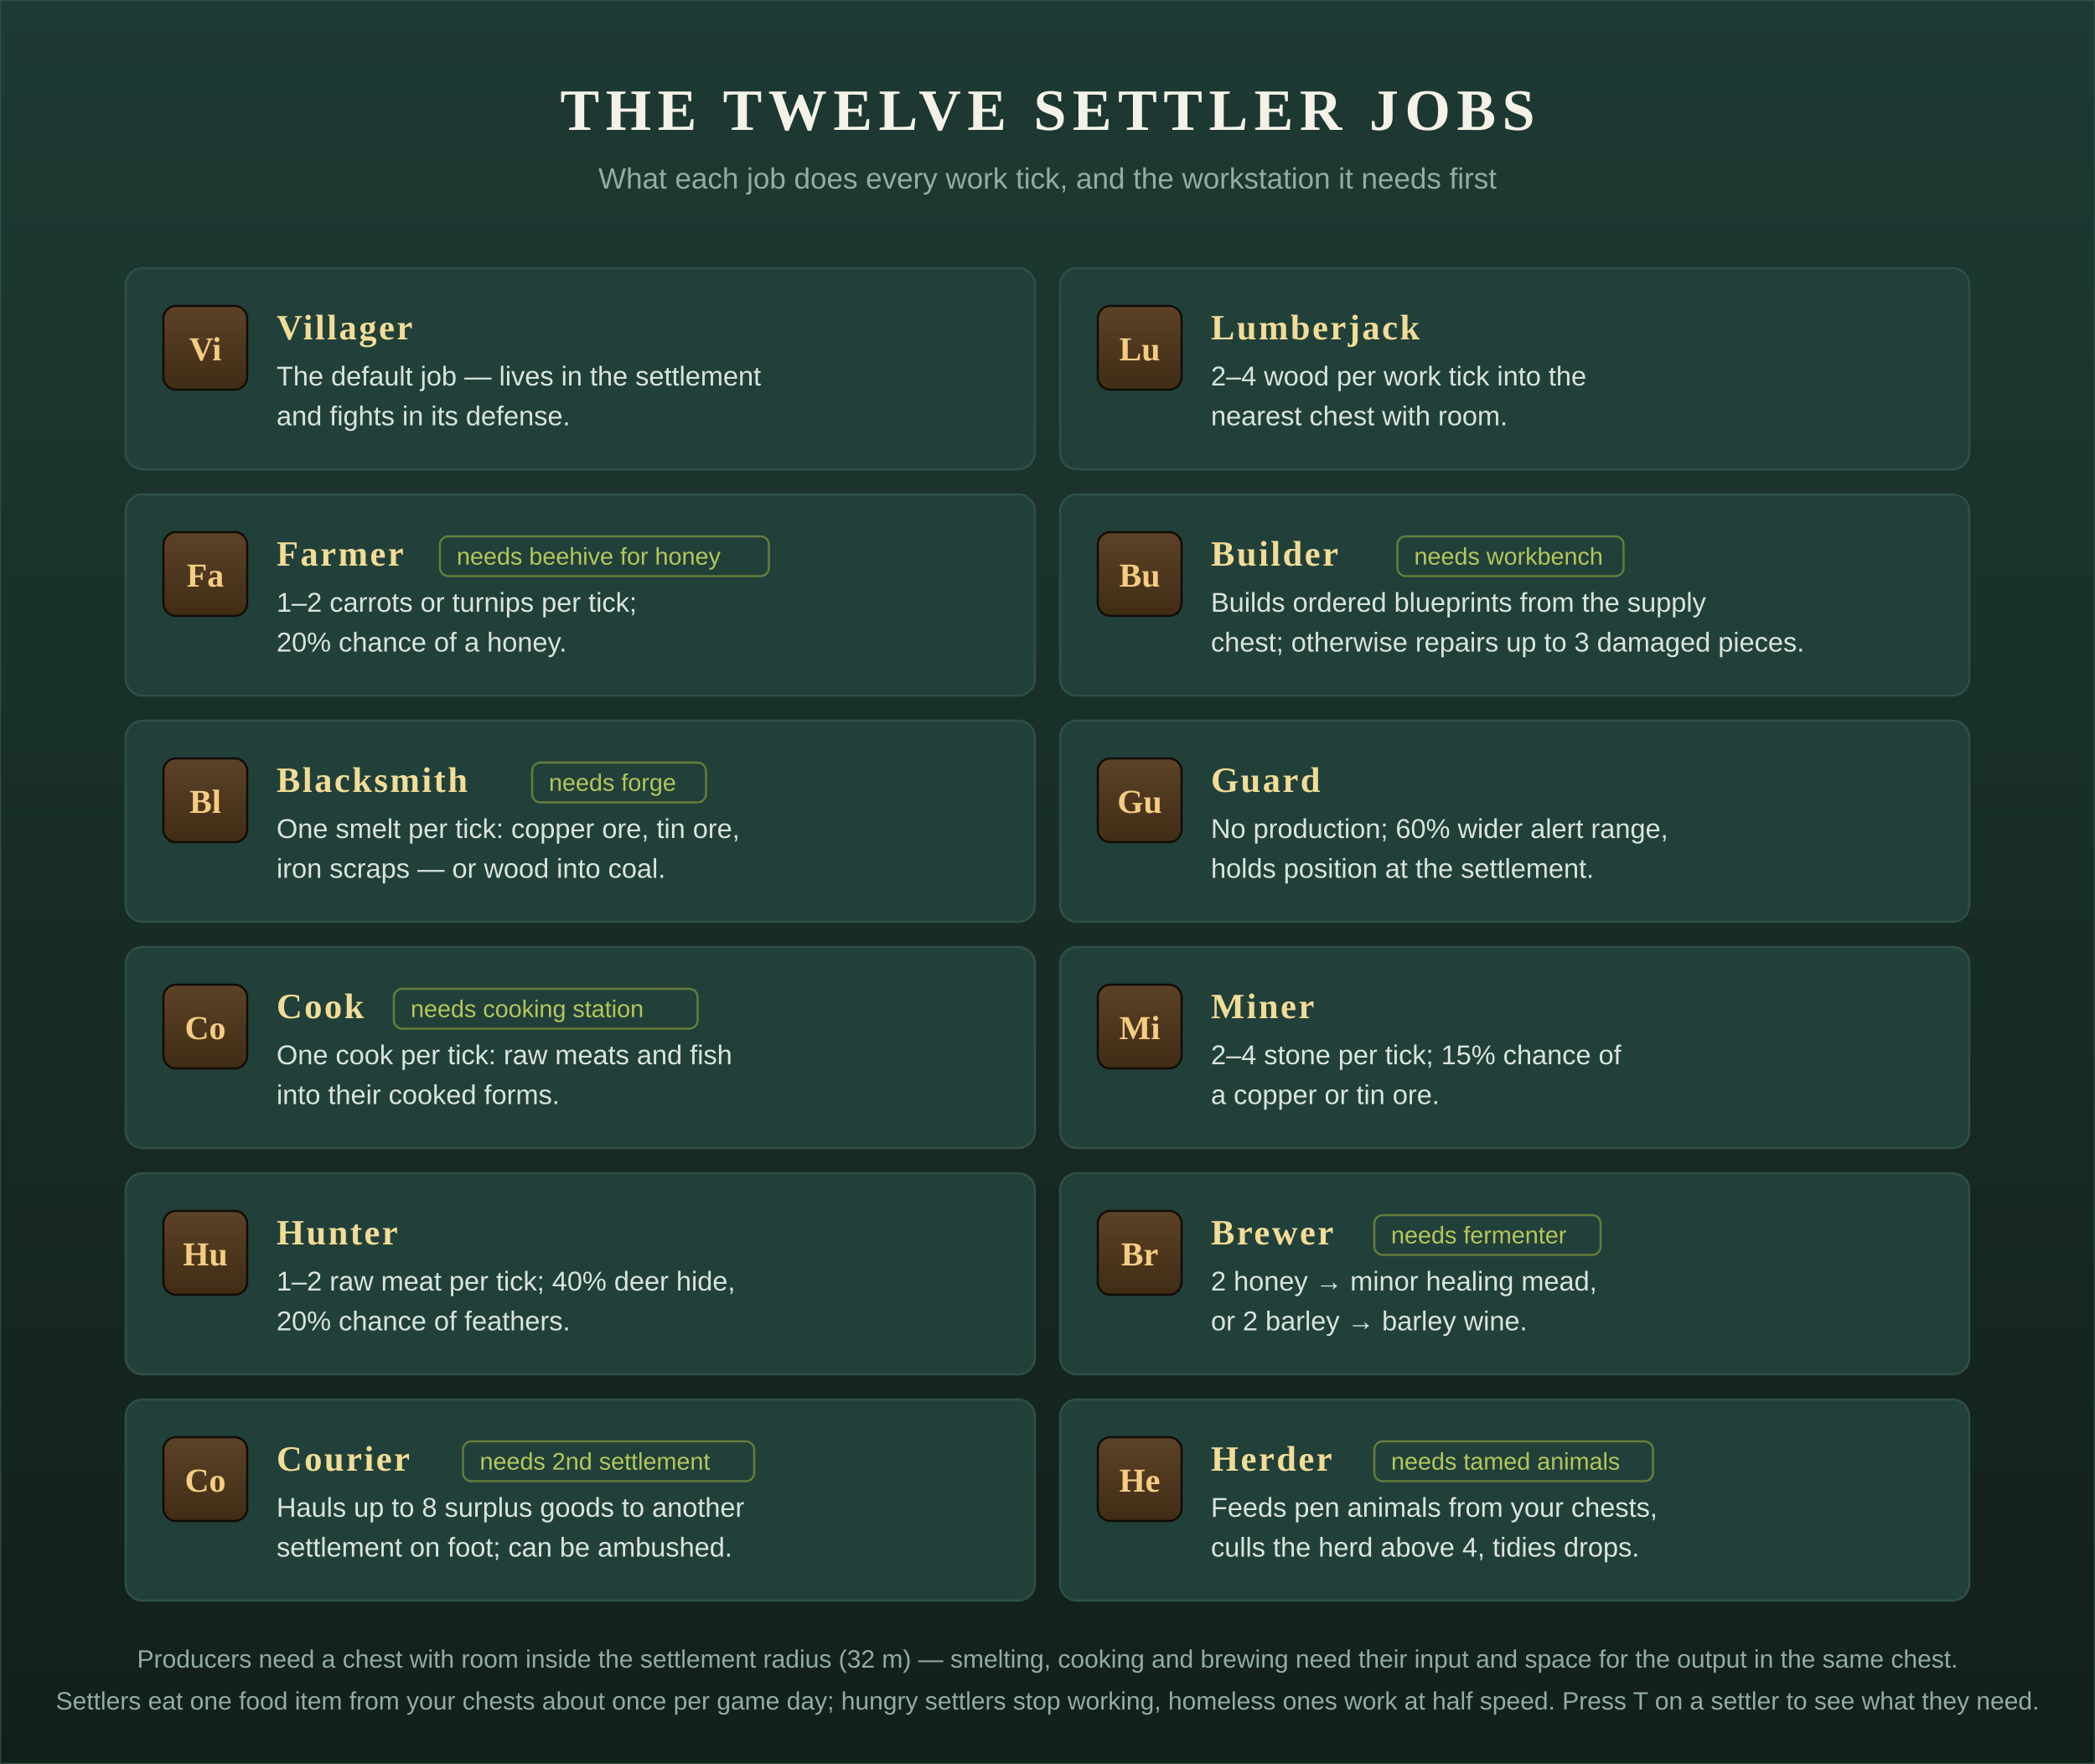
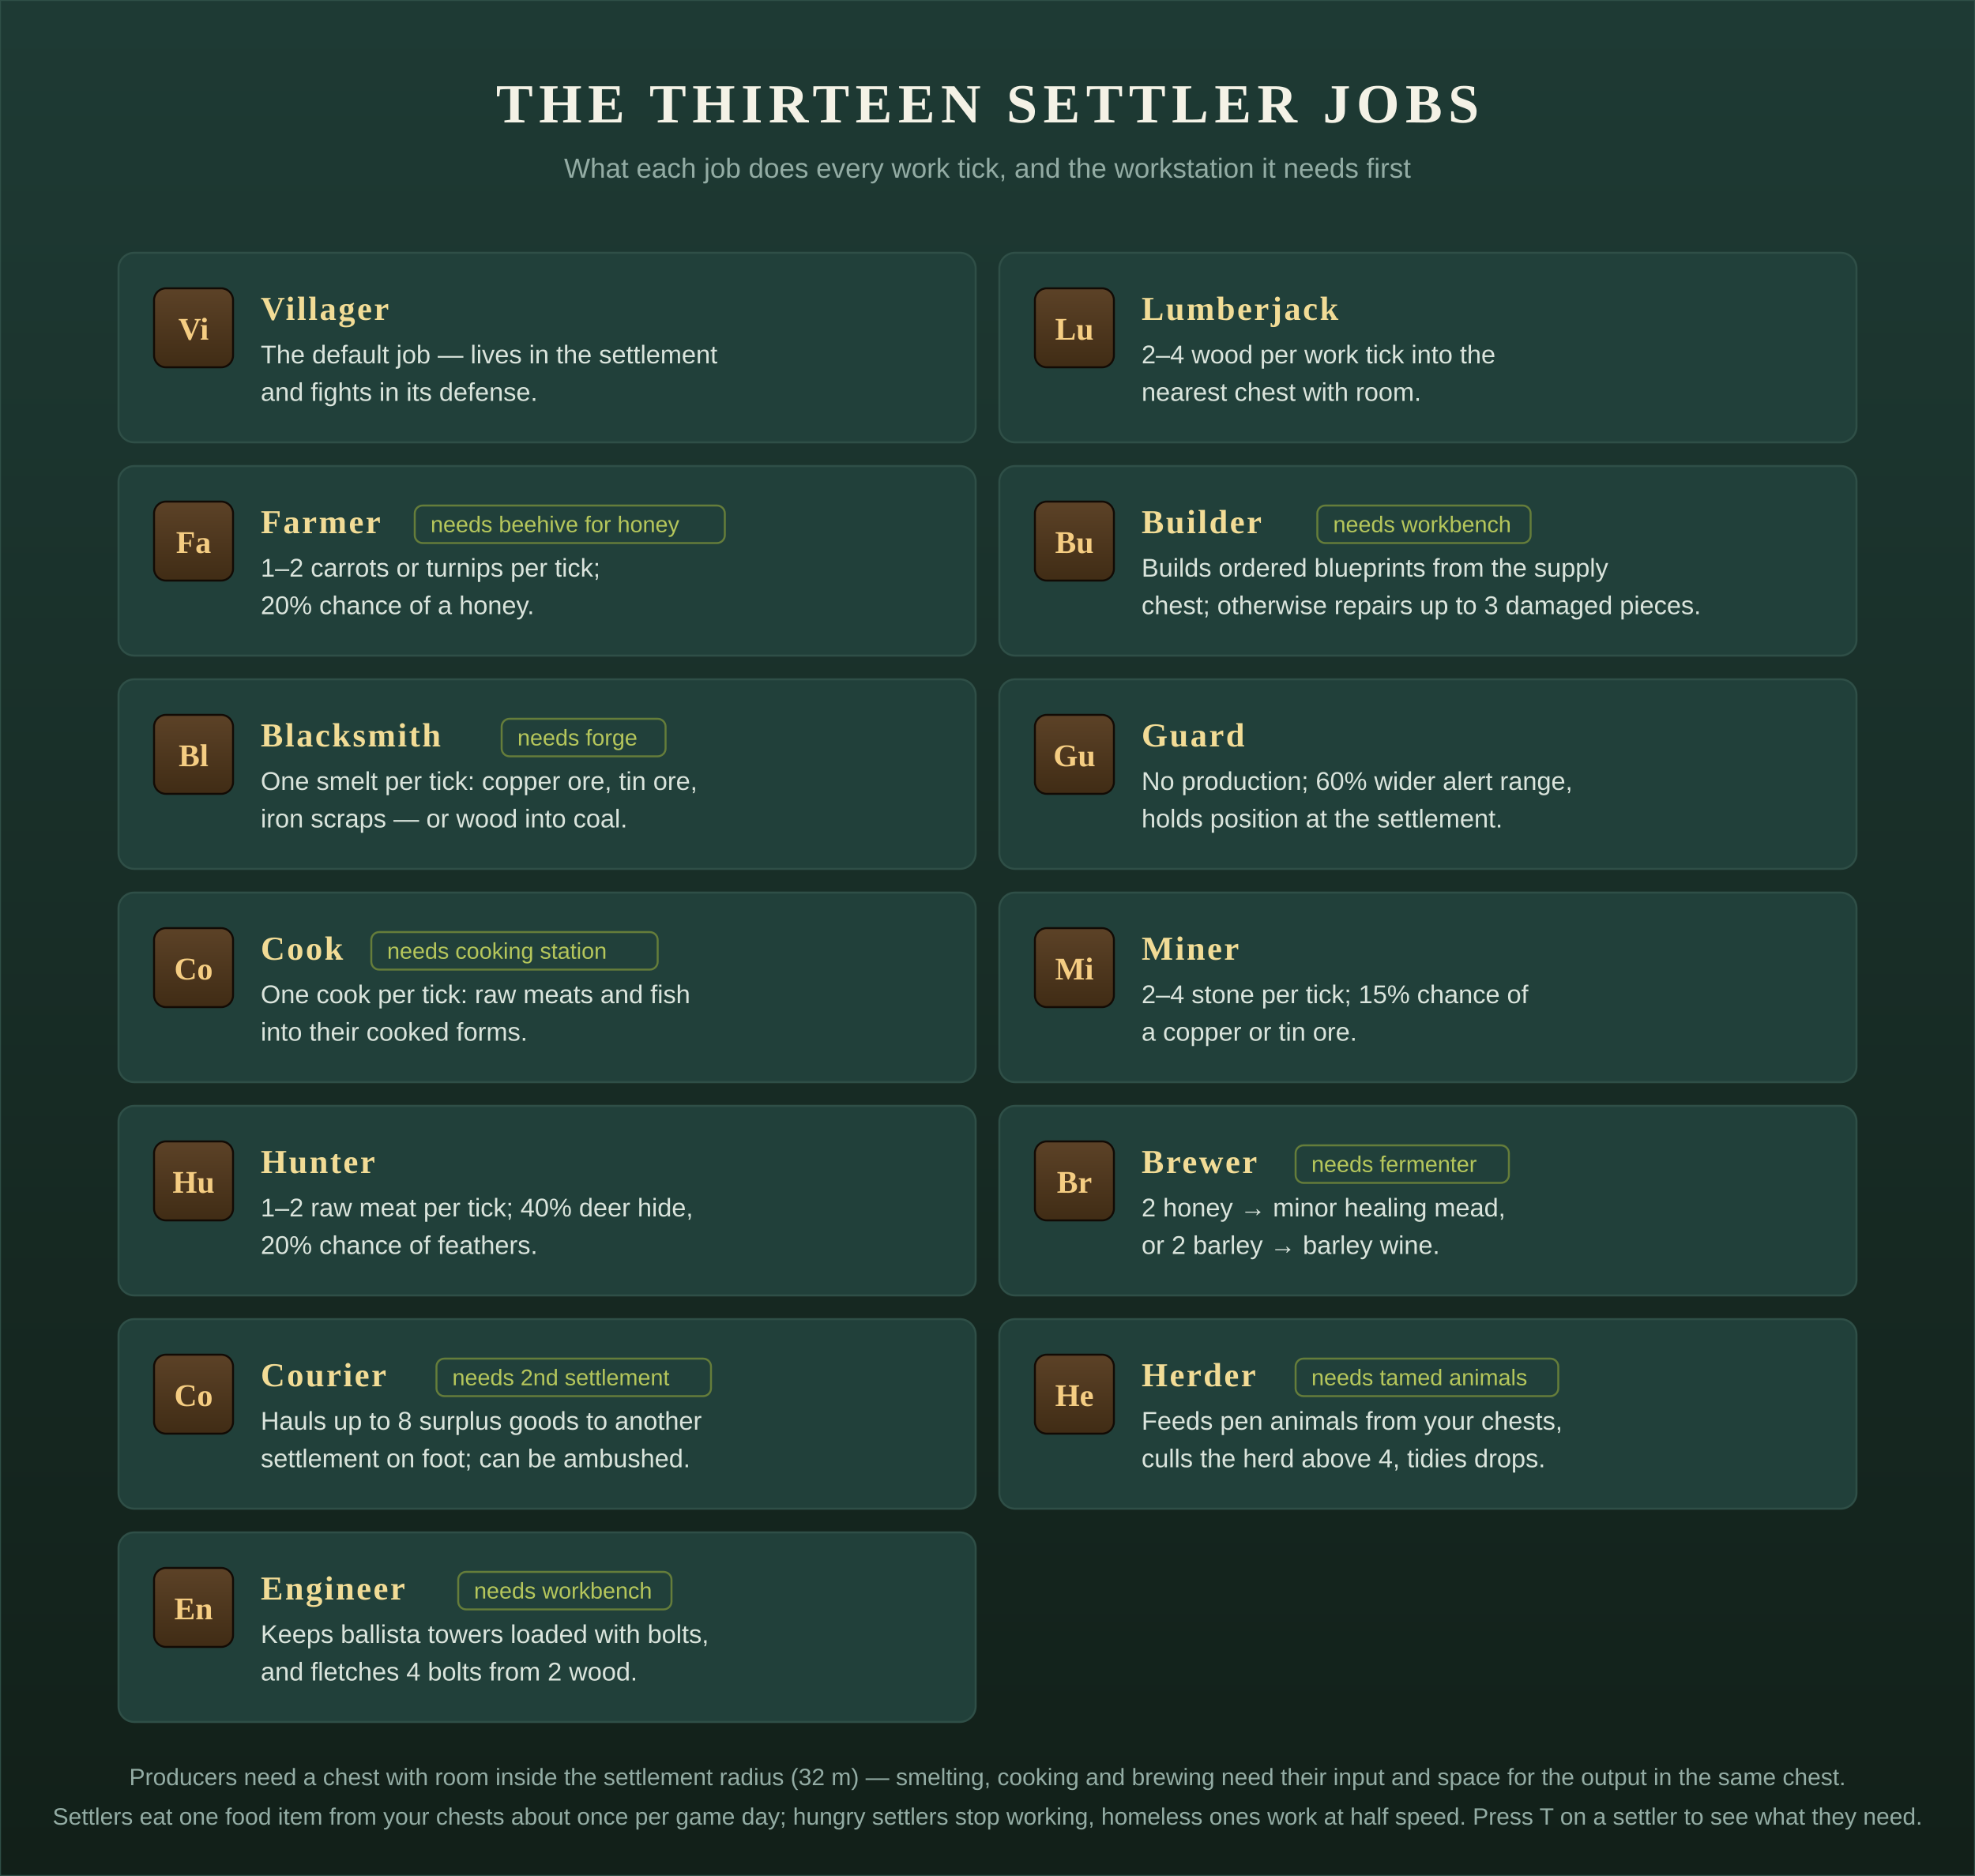
- <svg xmlns="http://www.w3.org/2000/svg" width="1000" height="842" viewBox="0 0 1000 842" font-family="Georgia, 'Times New Roman', serif">
+ <svg xmlns="http://www.w3.org/2000/svg" width="1000" height="950" viewBox="0 0 1000 950" font-family="Georgia, 'Times New Roman', serif">
  <defs>
    <linearGradient id="bg" x1="0" y1="0" x2="0" y2="1">
      <stop offset="0" stop-color="#1E3A34" />
      <stop offset="1" stop-color="#122019" />
    </linearGradient>
    <linearGradient id="badge" x1="0" y1="0" x2="0" y2="1">
      <stop offset="0" stop-color="#5C4227" />
      <stop offset="1" stop-color="#402C15" />
    </linearGradient>
  </defs>
-   <rect width="1000" height="842" fill="url(#bg)" stroke="#2F4F47" />
-   <text x="500.0" y="62" text-anchor="middle" font-size="28" font-weight="bold" fill="#F4F2E6" letter-spacing="3">THE TWELVE SETTLER JOBS</text>
+   <rect width="1000" height="950" fill="url(#bg)" stroke="#2F4F47" />
+   <text x="500.0" y="62" text-anchor="middle" font-size="28" font-weight="bold" fill="#F4F2E6" letter-spacing="3">THE THIRTEEN SETTLER JOBS</text>
  <text x="500.0" y="90" text-anchor="middle" font-size="14" fill="#93ACA4" font-family="'Segoe UI', Arial, sans-serif">What each job does every work tick, and the workstation it needs first</text>
  <rect x="60" y="128" width="434" height="96" rx="8" fill="#21403A" stroke="#2F4F47" />
  <rect x="78" y="146" width="40" height="40" rx="6" fill="url(#badge)" stroke="#120B05" />
  <text x="98" y="172" text-anchor="middle" font-size="16" font-weight="bold" fill="#F5CD82">Vi</text>
  <text x="132" y="162" font-size="17" font-weight="bold" fill="#F2DC96" letter-spacing="1">Villager</text>
  <text x="132" y="184" font-size="13" fill="#DAE4DC" font-family="'Segoe UI', Arial, sans-serif">The default job — lives in the settlement</text>
  <text x="132" y="203" font-size="13" fill="#DAE4DC" font-family="'Segoe UI', Arial, sans-serif">and fights in its defense.</text>
  <rect x="506" y="128" width="434" height="96" rx="8" fill="#21403A" stroke="#2F4F47" />
  <rect x="524" y="146" width="40" height="40" rx="6" fill="url(#badge)" stroke="#120B05" />
  <text x="544" y="172" text-anchor="middle" font-size="16" font-weight="bold" fill="#F5CD82">Lu</text>
  <text x="578" y="162" font-size="17" font-weight="bold" fill="#F2DC96" letter-spacing="1">Lumberjack</text>
  <text x="578" y="184" font-size="13" fill="#DAE4DC" font-family="'Segoe UI', Arial, sans-serif">2–4 wood per work tick into the</text>
  <text x="578" y="203" font-size="13" fill="#DAE4DC" font-family="'Segoe UI', Arial, sans-serif">nearest chest with room.</text>
  <rect x="60" y="236" width="434" height="96" rx="8" fill="#21403A" stroke="#2F4F47" />
  <rect x="78" y="254" width="40" height="40" rx="6" fill="url(#badge)" stroke="#120B05" />
  <text x="98" y="280" text-anchor="middle" font-size="16" font-weight="bold" fill="#F5CD82">Fa</text>
  <text x="132" y="270" font-size="17" font-weight="bold" fill="#F2DC96" letter-spacing="1">Farmer</text>
  <rect x="210" y="256" width="157" height="19" rx="4" fill="none" stroke="rgba(157,175,58,.55)" />
  <text x="218" y="269.5" font-size="11.5" fill="#B5C65B" font-family="'Segoe UI', Arial, sans-serif">needs beehive for honey</text>
  <text x="132" y="292" font-size="13" fill="#DAE4DC" font-family="'Segoe UI', Arial, sans-serif">1–2 carrots or turnips per tick;</text>
  <text x="132" y="311" font-size="13" fill="#DAE4DC" font-family="'Segoe UI', Arial, sans-serif">20% chance of a honey.</text>
  <rect x="506" y="236" width="434" height="96" rx="8" fill="#21403A" stroke="#2F4F47" />
  <rect x="524" y="254" width="40" height="40" rx="6" fill="url(#badge)" stroke="#120B05" />
  <text x="544" y="280" text-anchor="middle" font-size="16" font-weight="bold" fill="#F5CD82">Bu</text>
  <text x="578" y="270" font-size="17" font-weight="bold" fill="#F2DC96" letter-spacing="1">Builder</text>
  <rect x="667" y="256" width="108" height="19" rx="4" fill="none" stroke="rgba(157,175,58,.55)" />
  <text x="675" y="269.5" font-size="11.5" fill="#B5C65B" font-family="'Segoe UI', Arial, sans-serif">needs workbench</text>
  <text x="578" y="292" font-size="13" fill="#DAE4DC" font-family="'Segoe UI', Arial, sans-serif">Builds ordered blueprints from the supply</text>
  <text x="578" y="311" font-size="13" fill="#DAE4DC" font-family="'Segoe UI', Arial, sans-serif">chest; otherwise repairs up to 3 damaged pieces.</text>
  <rect x="60" y="344" width="434" height="96" rx="8" fill="#21403A" stroke="#2F4F47" />
  <rect x="78" y="362" width="40" height="40" rx="6" fill="url(#badge)" stroke="#120B05" />
  <text x="98" y="388" text-anchor="middle" font-size="16" font-weight="bold" fill="#F5CD82">Bl</text>
  <text x="132" y="378" font-size="17" font-weight="bold" fill="#F2DC96" letter-spacing="1">Blacksmith</text>
  <rect x="254" y="364" width="83" height="19" rx="4" fill="none" stroke="rgba(157,175,58,.55)" />
  <text x="262" y="377.5" font-size="11.5" fill="#B5C65B" font-family="'Segoe UI', Arial, sans-serif">needs forge</text>
  <text x="132" y="400" font-size="13" fill="#DAE4DC" font-family="'Segoe UI', Arial, sans-serif">One smelt per tick: copper ore, tin ore,</text>
  <text x="132" y="419" font-size="13" fill="#DAE4DC" font-family="'Segoe UI', Arial, sans-serif">iron scraps — or wood into coal.</text>
  <rect x="506" y="344" width="434" height="96" rx="8" fill="#21403A" stroke="#2F4F47" />
  <rect x="524" y="362" width="40" height="40" rx="6" fill="url(#badge)" stroke="#120B05" />
  <text x="544" y="388" text-anchor="middle" font-size="16" font-weight="bold" fill="#F5CD82">Gu</text>
  <text x="578" y="378" font-size="17" font-weight="bold" fill="#F2DC96" letter-spacing="1">Guard</text>
  <text x="578" y="400" font-size="13" fill="#DAE4DC" font-family="'Segoe UI', Arial, sans-serif">No production; 60% wider alert range,</text>
  <text x="578" y="419" font-size="13" fill="#DAE4DC" font-family="'Segoe UI', Arial, sans-serif">holds position at the settlement.</text>
  <rect x="60" y="452" width="434" height="96" rx="8" fill="#21403A" stroke="#2F4F47" />
  <rect x="78" y="470" width="40" height="40" rx="6" fill="url(#badge)" stroke="#120B05" />
  <text x="98" y="496" text-anchor="middle" font-size="16" font-weight="bold" fill="#F5CD82">Co</text>
  <text x="132" y="486" font-size="17" font-weight="bold" fill="#F2DC96" letter-spacing="1">Cook</text>
  <rect x="188" y="472" width="145" height="19" rx="4" fill="none" stroke="rgba(157,175,58,.55)" />
  <text x="196" y="485.5" font-size="11.5" fill="#B5C65B" font-family="'Segoe UI', Arial, sans-serif">needs cooking station</text>
  <text x="132" y="508" font-size="13" fill="#DAE4DC" font-family="'Segoe UI', Arial, sans-serif">One cook per tick: raw meats and fish</text>
  <text x="132" y="527" font-size="13" fill="#DAE4DC" font-family="'Segoe UI', Arial, sans-serif">into their cooked forms.</text>
  <rect x="506" y="452" width="434" height="96" rx="8" fill="#21403A" stroke="#2F4F47" />
  <rect x="524" y="470" width="40" height="40" rx="6" fill="url(#badge)" stroke="#120B05" />
  <text x="544" y="496" text-anchor="middle" font-size="16" font-weight="bold" fill="#F5CD82">Mi</text>
  <text x="578" y="486" font-size="17" font-weight="bold" fill="#F2DC96" letter-spacing="1">Miner</text>
  <text x="578" y="508" font-size="13" fill="#DAE4DC" font-family="'Segoe UI', Arial, sans-serif">2–4 stone per tick; 15% chance of</text>
  <text x="578" y="527" font-size="13" fill="#DAE4DC" font-family="'Segoe UI', Arial, sans-serif">a copper or tin ore.</text>
  <rect x="60" y="560" width="434" height="96" rx="8" fill="#21403A" stroke="#2F4F47" />
  <rect x="78" y="578" width="40" height="40" rx="6" fill="url(#badge)" stroke="#120B05" />
  <text x="98" y="604" text-anchor="middle" font-size="16" font-weight="bold" fill="#F5CD82">Hu</text>
  <text x="132" y="594" font-size="17" font-weight="bold" fill="#F2DC96" letter-spacing="1">Hunter</text>
  <text x="132" y="616" font-size="13" fill="#DAE4DC" font-family="'Segoe UI', Arial, sans-serif">1–2 raw meat per tick; 40% deer hide,</text>
  <text x="132" y="635" font-size="13" fill="#DAE4DC" font-family="'Segoe UI', Arial, sans-serif">20% chance of feathers.</text>
  <rect x="506" y="560" width="434" height="96" rx="8" fill="#21403A" stroke="#2F4F47" />
  <rect x="524" y="578" width="40" height="40" rx="6" fill="url(#badge)" stroke="#120B05" />
  <text x="544" y="604" text-anchor="middle" font-size="16" font-weight="bold" fill="#F5CD82">Br</text>
  <text x="578" y="594" font-size="17" font-weight="bold" fill="#F2DC96" letter-spacing="1">Brewer</text>
  <rect x="656" y="580" width="108" height="19" rx="4" fill="none" stroke="rgba(157,175,58,.55)" />
  <text x="664" y="593.5" font-size="11.5" fill="#B5C65B" font-family="'Segoe UI', Arial, sans-serif">needs fermenter</text>
  <text x="578" y="616" font-size="13" fill="#DAE4DC" font-family="'Segoe UI', Arial, sans-serif">2 honey → minor healing mead,</text>
  <text x="578" y="635" font-size="13" fill="#DAE4DC" font-family="'Segoe UI', Arial, sans-serif">or 2 barley → barley wine.</text>
  <rect x="60" y="668" width="434" height="96" rx="8" fill="#21403A" stroke="#2F4F47" />
  <rect x="78" y="686" width="40" height="40" rx="6" fill="url(#badge)" stroke="#120B05" />
  <text x="98" y="712" text-anchor="middle" font-size="16" font-weight="bold" fill="#F5CD82">Co</text>
  <text x="132" y="702" font-size="17" font-weight="bold" fill="#F2DC96" letter-spacing="1">Courier</text>
  <rect x="221" y="688" width="139" height="19" rx="4" fill="none" stroke="rgba(157,175,58,.55)" />
  <text x="229" y="701.5" font-size="11.5" fill="#B5C65B" font-family="'Segoe UI', Arial, sans-serif">needs 2nd settlement</text>
  <text x="132" y="724" font-size="13" fill="#DAE4DC" font-family="'Segoe UI', Arial, sans-serif">Hauls up to 8 surplus goods to another</text>
  <text x="132" y="743" font-size="13" fill="#DAE4DC" font-family="'Segoe UI', Arial, sans-serif">settlement on foot; can be ambushed.</text>
  <rect x="506" y="668" width="434" height="96" rx="8" fill="#21403A" stroke="#2F4F47" />
  <rect x="524" y="686" width="40" height="40" rx="6" fill="url(#badge)" stroke="#120B05" />
  <text x="544" y="712" text-anchor="middle" font-size="16" font-weight="bold" fill="#F5CD82">He</text>
  <text x="578" y="702" font-size="17" font-weight="bold" fill="#F2DC96" letter-spacing="1">Herder</text>
  <rect x="656" y="688" width="133" height="19" rx="4" fill="none" stroke="rgba(157,175,58,.55)" />
  <text x="664" y="701.5" font-size="11.5" fill="#B5C65B" font-family="'Segoe UI', Arial, sans-serif">needs tamed animals</text>
  <text x="578" y="724" font-size="13" fill="#DAE4DC" font-family="'Segoe UI', Arial, sans-serif">Feeds pen animals from your chests,</text>
  <text x="578" y="743" font-size="13" fill="#DAE4DC" font-family="'Segoe UI', Arial, sans-serif">culls the herd above 4, tidies drops.</text>
-   <text x="500.0" y="796" text-anchor="middle" font-size="12" fill="#93ACA4" font-family="'Segoe UI', Arial, sans-serif">Producers need a chest with room inside the settlement radius (32 m) — smelting, cooking and brewing need their input and space for the output in the same chest.</text>
-   <text x="500.0" y="816" text-anchor="middle" font-size="12" fill="#93ACA4" font-family="'Segoe UI', Arial, sans-serif">Settlers eat one food item from your chests about once per game day; hungry settlers stop working, homeless ones work at half speed. Press T on a settler to see what they need.</text>
+   <rect x="60" y="776" width="434" height="96" rx="8" fill="#21403A" stroke="#2F4F47" />
+   <rect x="78" y="794" width="40" height="40" rx="6" fill="url(#badge)" stroke="#120B05" />
+   <text x="98" y="820" text-anchor="middle" font-size="16" font-weight="bold" fill="#F5CD82">En</text>
+   <text x="132" y="810" font-size="17" font-weight="bold" fill="#F2DC96" letter-spacing="1">Engineer</text>
+   <rect x="232" y="796" width="108" height="19" rx="4" fill="none" stroke="rgba(157,175,58,.55)" />
+   <text x="240" y="809.5" font-size="11.5" fill="#B5C65B" font-family="'Segoe UI', Arial, sans-serif">needs workbench</text>
+   <text x="132" y="832" font-size="13" fill="#DAE4DC" font-family="'Segoe UI', Arial, sans-serif">Keeps ballista towers loaded with bolts,</text>
+   <text x="132" y="851" font-size="13" fill="#DAE4DC" font-family="'Segoe UI', Arial, sans-serif">and fletches 4 bolts from 2 wood.</text>
+   <text x="500.0" y="904" text-anchor="middle" font-size="12" fill="#93ACA4" font-family="'Segoe UI', Arial, sans-serif">Producers need a chest with room inside the settlement radius (32 m) — smelting, cooking and brewing need their input and space for the output in the same chest.</text>
+   <text x="500.0" y="924" text-anchor="middle" font-size="12" fill="#93ACA4" font-family="'Segoe UI', Arial, sans-serif">Settlers eat one food item from your chests about once per game day; hungry settlers stop working, homeless ones work at half speed. Press T on a settler to see what they need.</text>
</svg>
